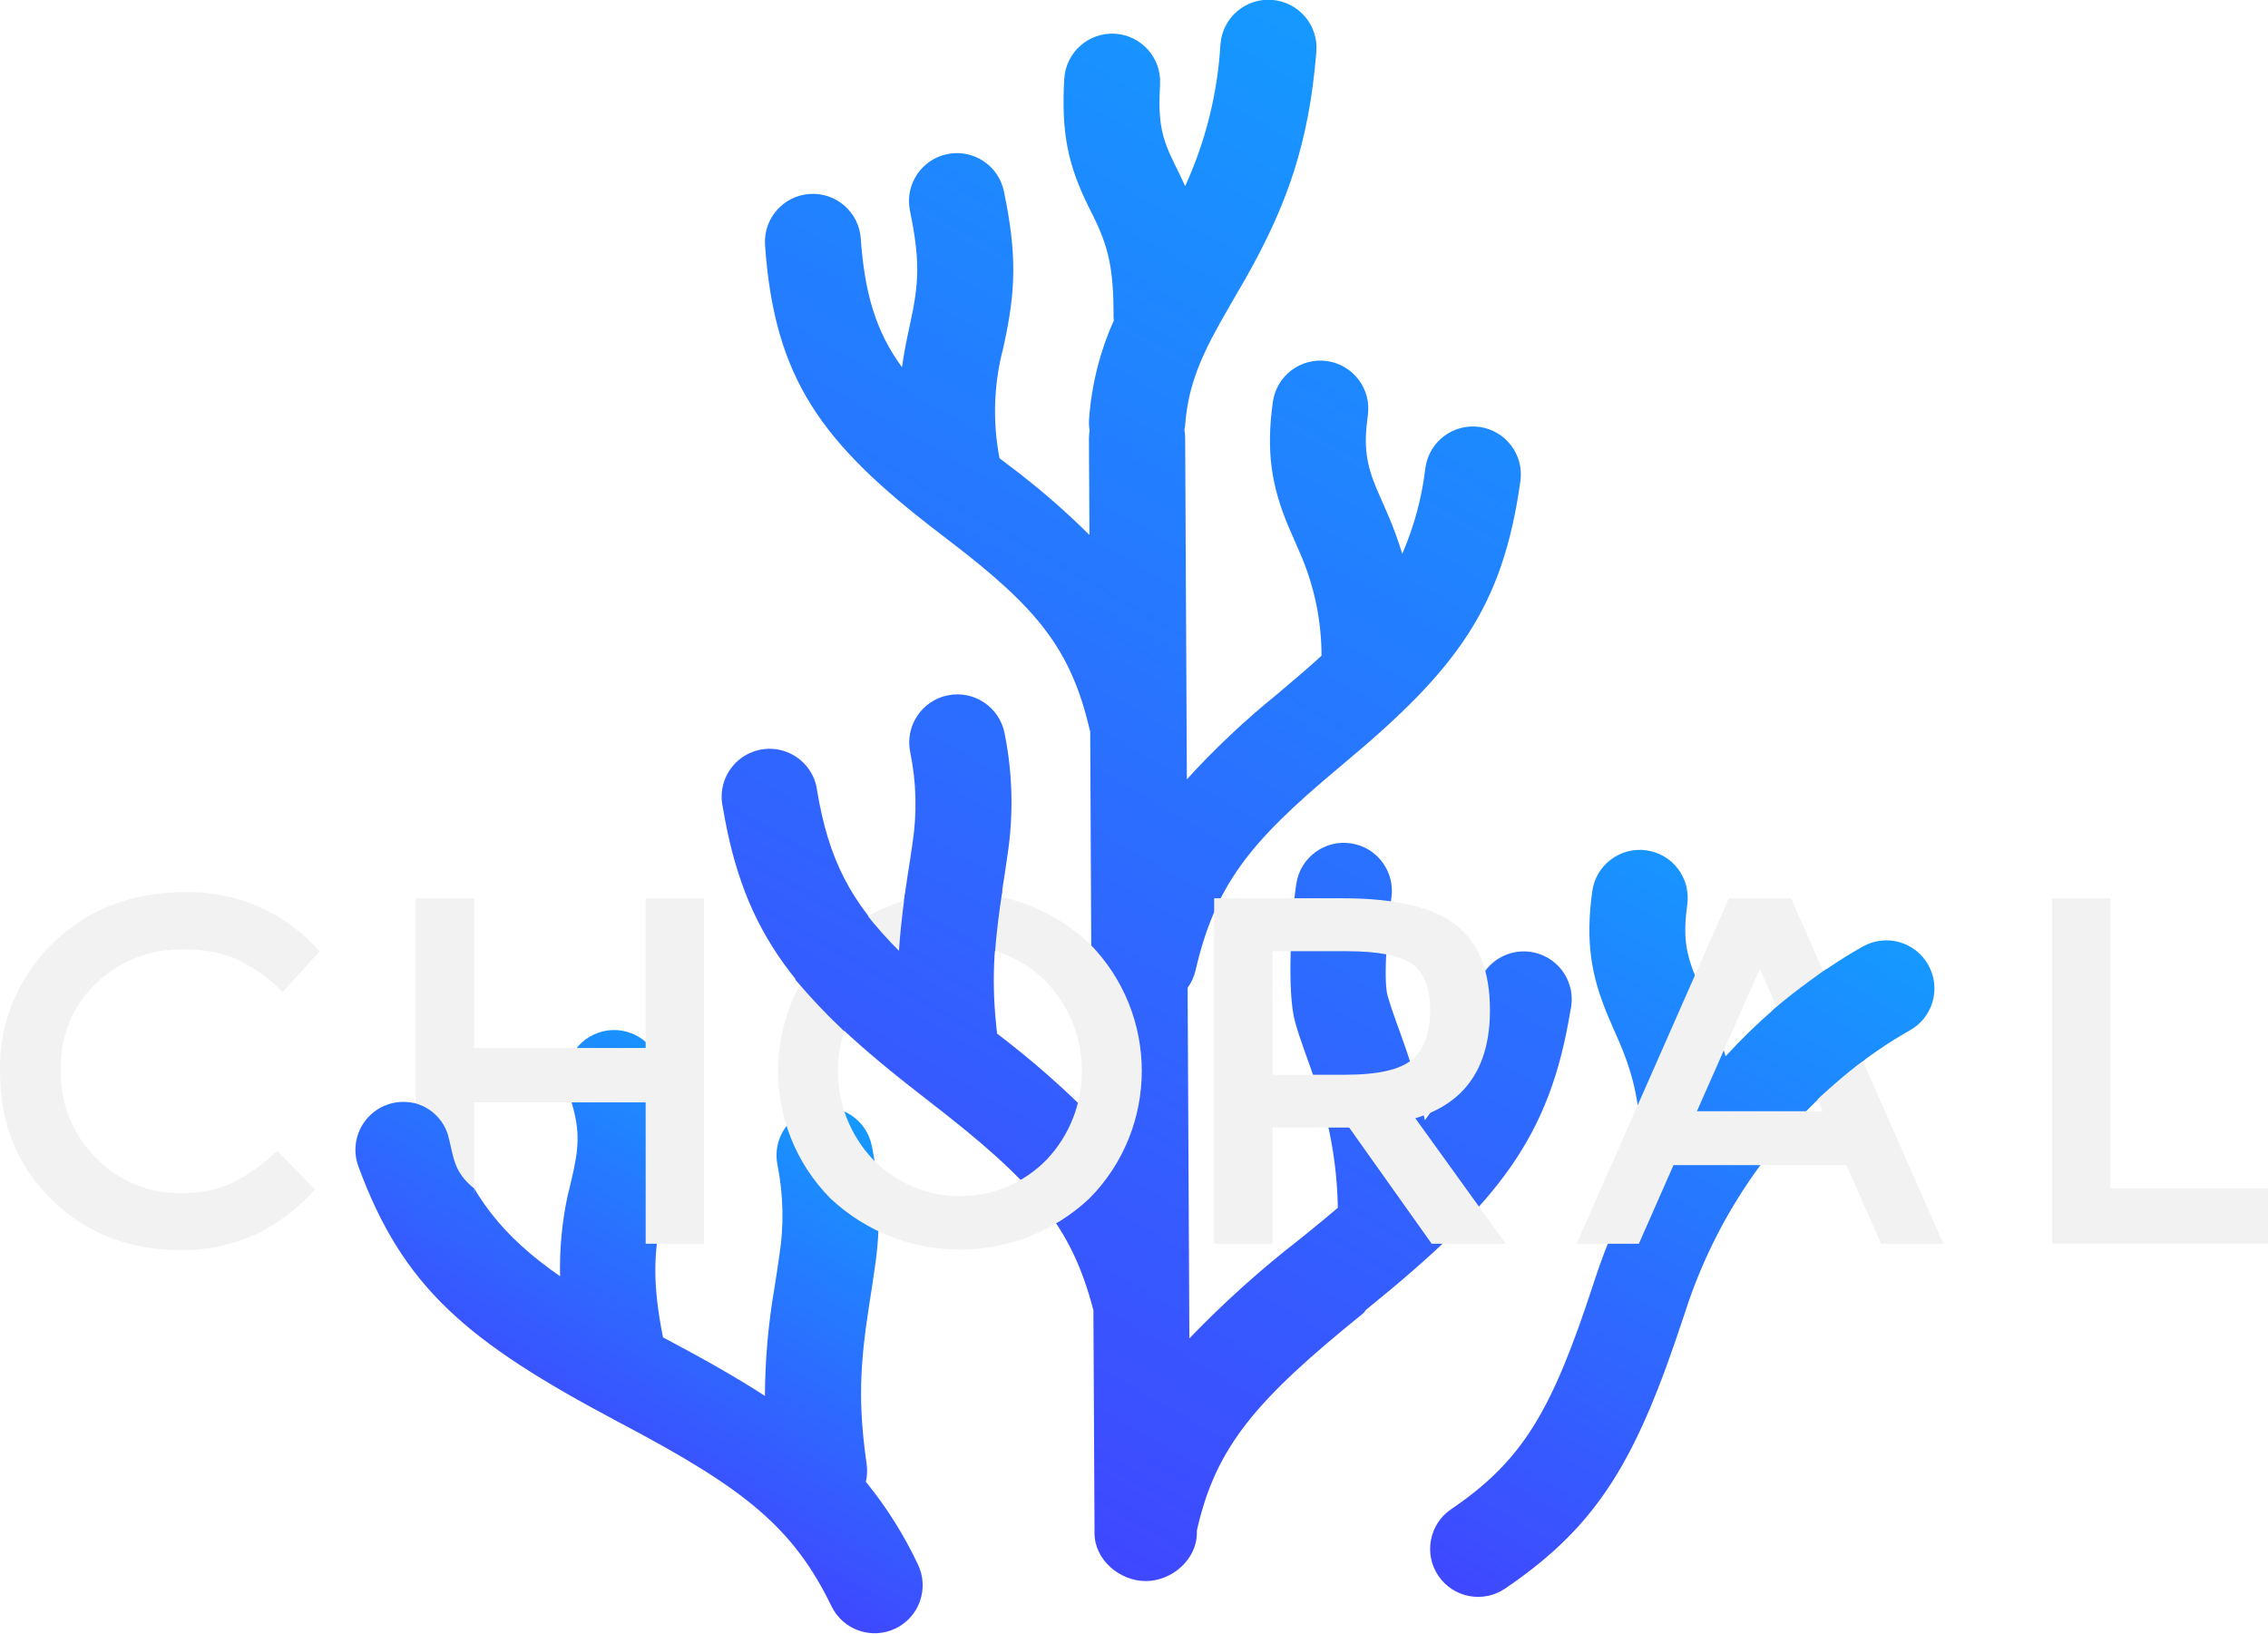
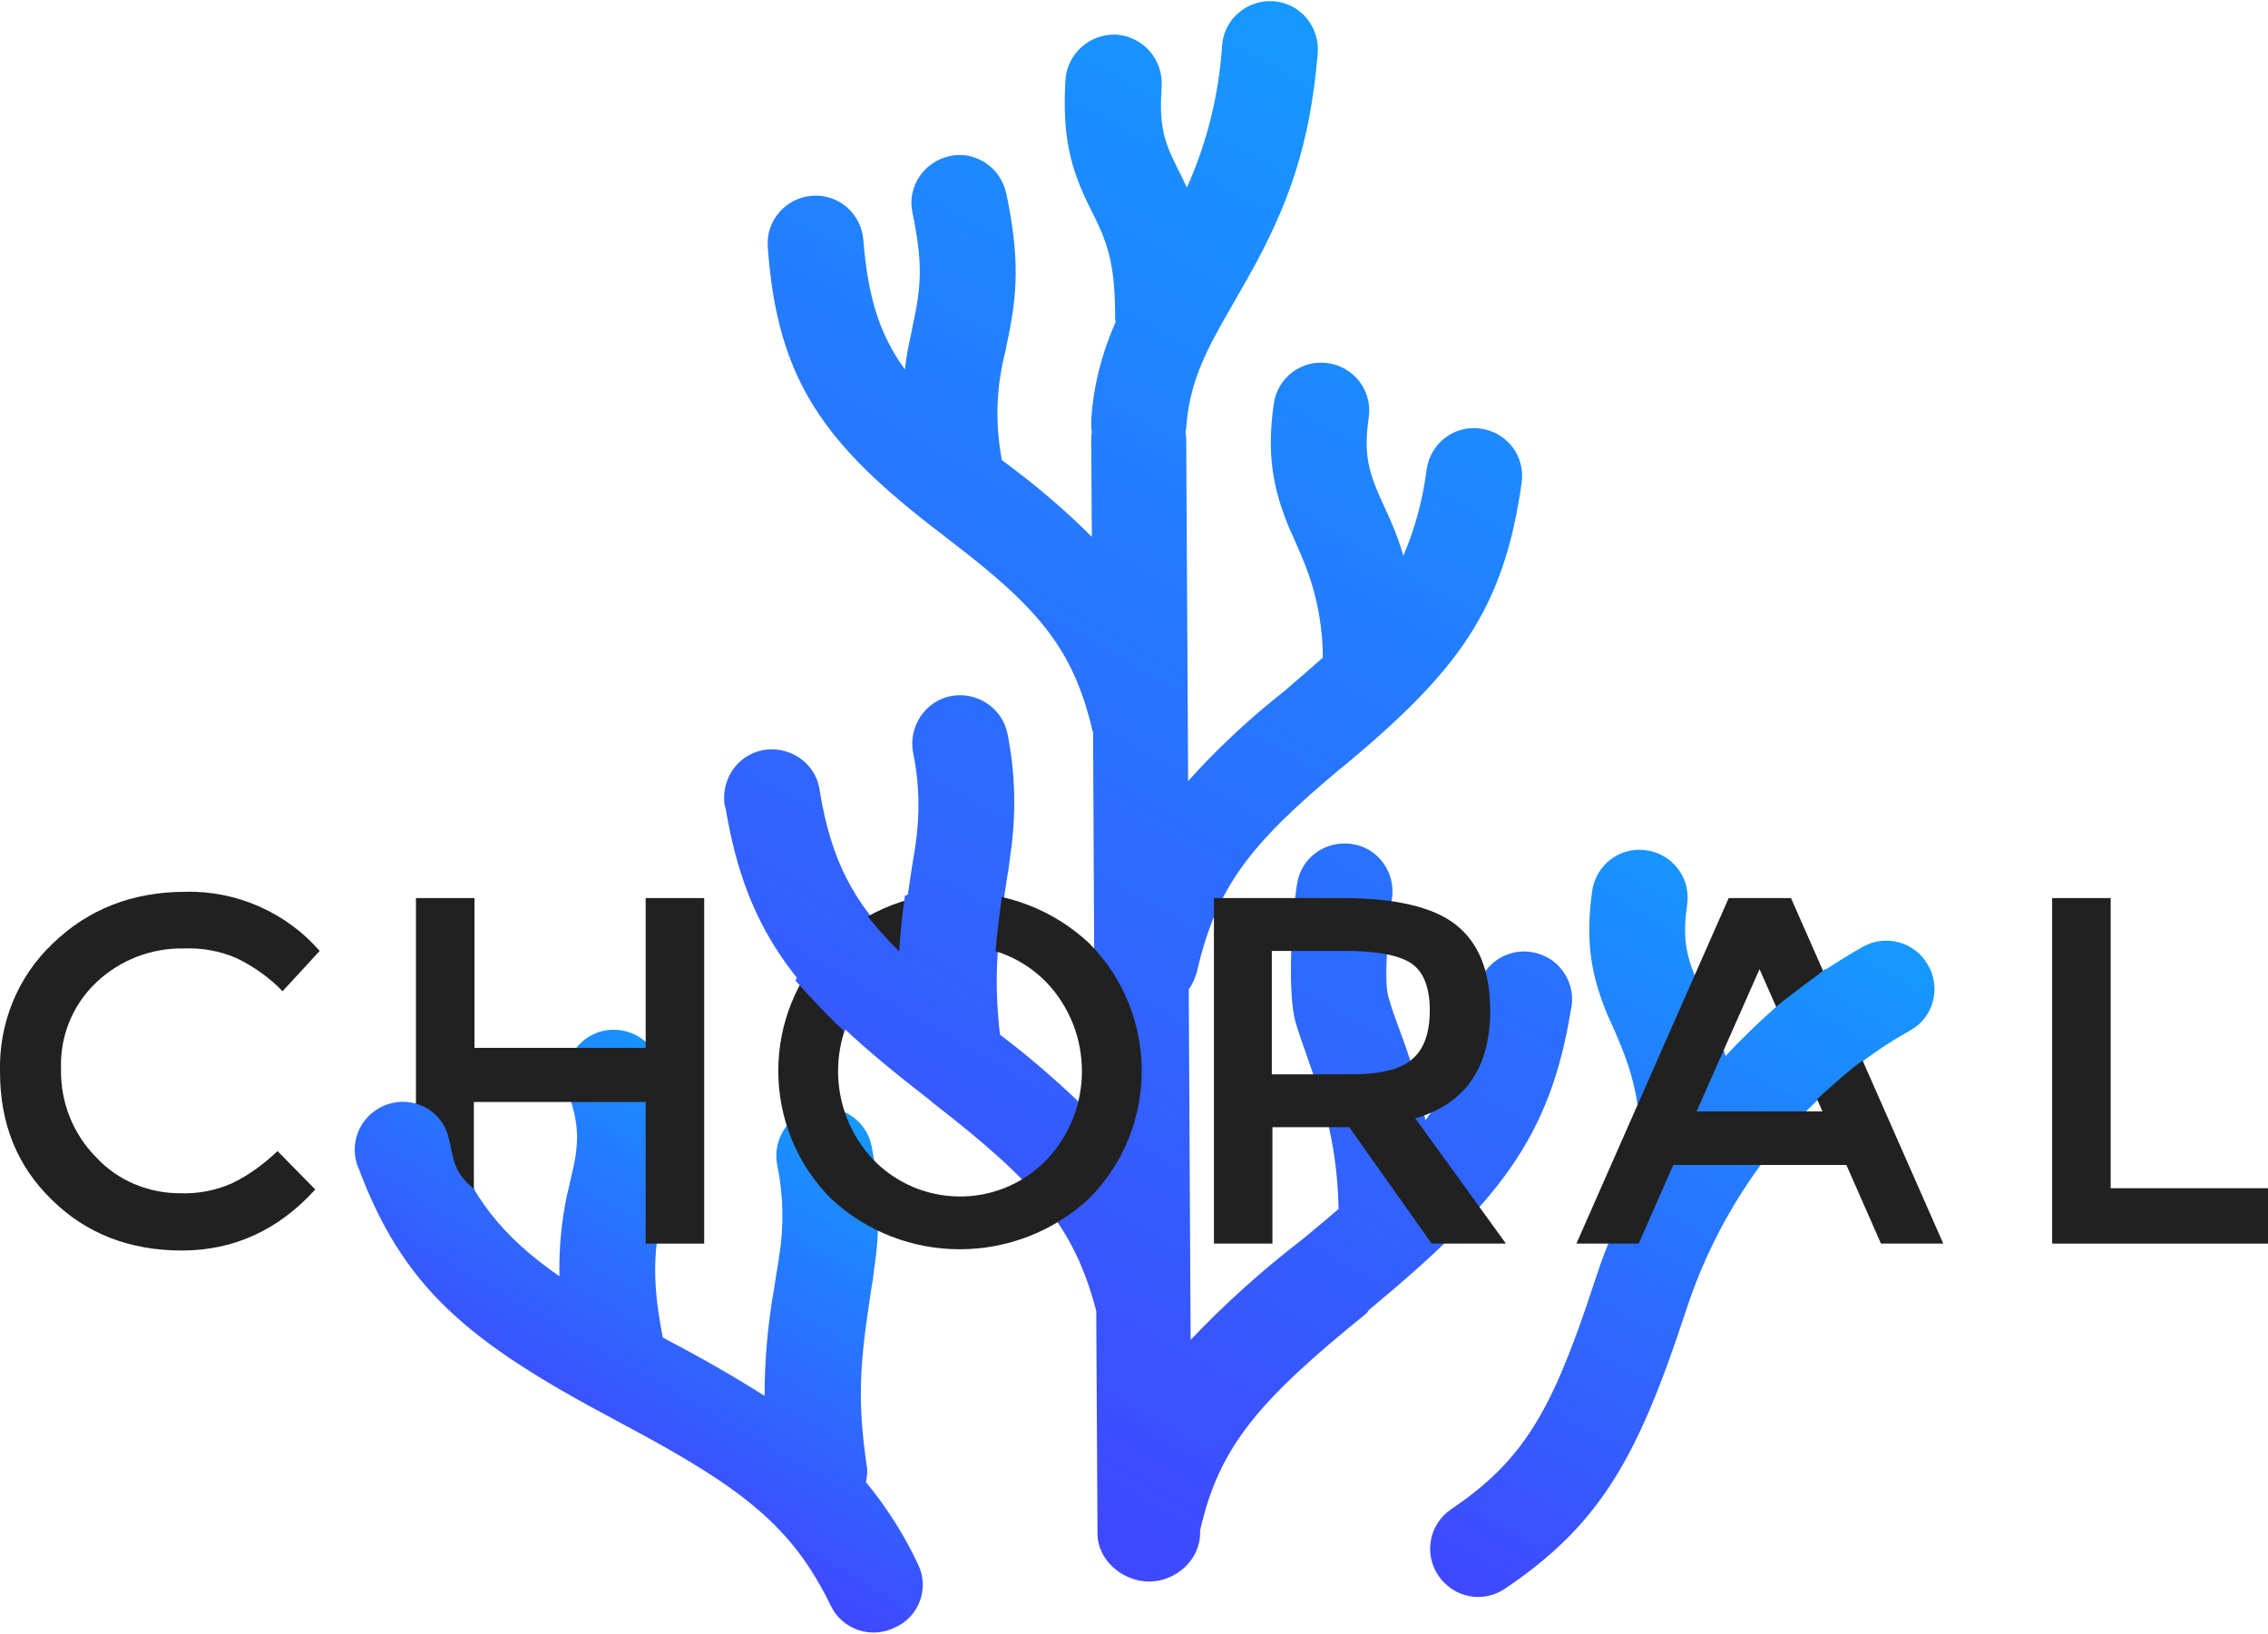
- <svg xmlns="http://www.w3.org/2000/svg" xmlns:xlink="http://www.w3.org/1999/xlink" id="Layer_1" data-name="Layer 1" viewBox="0 0 360.4 259.51">
-   <defs>
-     <style>.cls-1{fill:url(#linear-gradient);}.cls-2{fill:url(#linear-gradient-2);}.cls-3{fill:url(#linear-gradient-3);}.cls-4{fill:#f2f2f2;}.cls-5{fill:url(#linear-gradient-4);}.cls-6{fill:url(#linear-gradient-5);}.cls-7{fill:url(#linear-gradient-6);}</style>
-     <linearGradient id="linear-gradient" x1="234.61" y1="17.91" x2="119.89" y2="216.63" gradientUnits="userSpaceOnUse">
-       <stop offset="0" stop-color="#1599ff" />
-       <stop offset="1" stop-color="#3f48ff" />
-     </linearGradient>
-     <linearGradient id="linear-gradient-2" x1="285.77" y1="140.18" x2="223.37" y2="248.26" xlink:href="#linear-gradient" />
-     <linearGradient id="linear-gradient-3" x1="127.37" y1="172.63" x2="92.15" y2="233.64" xlink:href="#linear-gradient" />
-     <linearGradient id="linear-gradient-4" x1="226.55" y1="7.32" x2="108.37" y2="212.02" xlink:href="#linear-gradient" />
-     <linearGradient id="linear-gradient-5" x1="299.25" y1="146.78" x2="233.66" y2="260.39" xlink:href="#linear-gradient" />
-     <linearGradient id="linear-gradient-6" x1="91.76" y1="150.42" x2="55.08" y2="213.94" xlink:href="#linear-gradient" />
-   </defs>
-   <path class="cls-1" d="M249.55,160.57a7.62,7.62,0,1,0-15-2.45c-1.3,8-3.65,13.94-8.14,19.88a81.54,81.54,0,0,0-3-11.32c-0.26-.77-0.53-1.53-0.88-2.49l-0.8-2.22c-0.57-1.61-.94-2.71-1.23-3.74-0.79-2.8.16-12.74,0.59-15.5A7.62,7.62,0,1,0,206,140.38c-0.79,5-1.56,17.17-.2,22,0.4,1.44.87,2.84,1.55,4.75l0.81,2.26c0.32,0.89.57,1.58,0.8,2.27a64,64,0,0,1,3.63,20.25c-1.61,1.36-3.3,2.77-5.15,4.26l-1,.8A163.15,163.15,0,0,0,189,212.66l-0.28-55.71a7.6,7.6,0,0,0,1.26-2.76c3.14-13.49,8.48-20.28,22.62-32.08l1-.85c18-15,25.2-24.81,28-44.8a7.62,7.62,0,1,0-15.09-2.15A48.59,48.59,0,0,1,222.83,88a61,61,0,0,0-2.28-6.22c-0.27-.62-1.47-3.34-1.75-4-1.7-4.06-2.14-6.76-1.44-11.82a7.62,7.62,0,0,0-15.1-2.08c-1.09,7.92-.22,13.35,2.49,19.8,0.35,0.84,1.58,3.62,1.79,4.11a40.83,40.83,0,0,1,3.46,16.4c-1.85,1.69-3.87,3.44-6.13,5.33l-1,.85a129.15,129.15,0,0,0-14.27,13.46l-0.27-54.35a7.56,7.56,0,0,0-.12-1.15c0-.19.09-0.38,0.1-0.58,0.42-5.7,2-10.09,5.57-16.46,0.7-1.25,3.43-6,4-6.95,6.66-11.75,10.13-21.63,11.3-36.13A7.62,7.62,0,1,0,193.94,7a63.18,63.18,0,0,1-5.61,22.58c-0.28-.63-0.57-1.26-0.88-1.9l-0.79-1.59c-2.09-4.22-2.66-6.67-2.32-12.68a7.62,7.62,0,0,0-15.22-.88c-0.51,8.81.67,13.85,3.87,20.33l0.78,1.57c2.33,4.72,3.21,8.25,3.18,15.88,0,0.2,0,.39.06,0.59a46.13,46.13,0,0,0-3.95,15.75,7.58,7.58,0,0,0,.09,1.76,7.56,7.56,0,0,0-.11,1.17L173.12,85a121.09,121.09,0,0,0-12.73-11l-1.56-1.19a39.37,39.37,0,0,1,.56-17.39l0.14-.62c1.87-8.58,2.1-14.3,0-24.39a7.62,7.62,0,0,0-14.93,3.08c1.61,7.8,1.47,11.43,0,18.06l-0.13.61c-0.49,2.23-.87,4.25-1.14,6.19-4.12-5.64-5.93-11.66-6.55-20.46a7.62,7.62,0,0,0-15.21,1.07c1.5,21.24,8.94,31.41,27.68,45.74l1.84,1.41c13.68,10.47,19.09,17,22.07,29.85,0,0.08.06,0.15,0.08,0.23l0.3,61.26a143.45,143.45,0,0,0-15.09-13.21c-0.94-8-.6-13.82.79-22.7,0.21-1.33.32-2,.42-2.67,0.16-1,.29-1.9.4-2.75a55.61,55.61,0,0,0-.43-19.64,7.62,7.62,0,1,0-15,3A40.74,40.74,0,0,1,145,134c-0.1.74-.21,1.53-0.36,2.47l-0.41,2.63c-0.69,4.4-1.15,8.22-1.36,11.91-7.76-7.7-11.19-14.54-13-25.22a7.62,7.62,0,1,0-15,2.53c3.41,20.31,11.6,30.31,32.17,46.21l0.71,0.55c16.44,12.7,22.51,19.66,26,33.12l0.18,35.43c0,4.21,4,7.61,8.17,7.59s8.09-3.45,8.09-7.66v-0.37c3-13.37,9.49-20.81,26.32-34.42,0.5-.4.24-0.4,0.74-0.8C238.21,191,246.27,180.68,249.55,160.57Z" transform="translate(0 0)" />
-   <path class="cls-2" d="M306.44,153.37a7.62,7.62,0,0,0-10.37-3c-2,1.1-3.92,2.34-5.85,3.63l0,0-0.56.39-0.6.43c-1.84,1.3-3.89,2.85-5.7,4.32l-0.64.53-0.74.61,0,0a92.21,92.21,0,0,0-7.78,7.57,58,58,0,0,0-2.89-8.33c-0.27-.62-1.47-3.34-1.75-4-1.7-4.06-2.14-6.76-1.44-11.82a7.62,7.62,0,1,0-15.1-2.08c-1.09,7.92-.22,13.35,2.49,19.8,0.35,0.84,1.58,3.62,1.79,4.11,2.44,5.71,3.52,10.57,3.49,19a7.65,7.65,0,0,0,.16,1.56,98.64,98.64,0,0,0-7.52,17.22l-0.28.85c-6.48,19.76-11,27.81-22.55,35.64a7.62,7.62,0,1,0,8.56,12.62c15.09-10.23,21-20.78,28.47-43.5l0.28-.85a81.58,81.58,0,0,1,24.71-36.74l1.2-1a68.5,68.5,0,0,1,9.66-6.61A7.62,7.62,0,0,0,306.44,153.37Z" transform="translate(0 0)" />
-   <path class="cls-3" d="M145.85,248.55a64.1,64.1,0,0,0-8.26-13.11,7.57,7.57,0,0,0,.13-2.78c-1.37-9.63-1.11-15.63.43-25.52,0.21-1.33.32-2,.42-2.67,0.16-1,.29-1.9.4-2.75a55.61,55.61,0,0,0-.43-19.64,7.62,7.62,0,1,0-15,3,40.74,40.74,0,0,1,.27,14.62c-0.1.74-.21,1.53-0.36,2.47-0.09.6-.2,1.29-0.41,2.63a103.78,103.78,0,0,0-1.49,17c-4.36-2.83-9.39-5.69-15.33-8.84l-0.88-.46s0-.05,0-0.08c-1.63-8.25-1.51-13.22-.2-19.3,0.11-.53.79-3.49,1-4.38,1.43-6.86,1.24-12.34-1.34-19.91a7.62,7.62,0,0,0-14.43,4.92c1.65,4.83,1.74,7.57.85,11.88-0.15.72-.81,3.62-1,4.28A54.83,54.83,0,0,0,89,202.79c-9.25-6.43-14-12.64-17.71-22.61A7.62,7.62,0,1,0,57,185.47c7.06,19.12,17.21,27.7,41,40.33l1.13,0.6c19.22,10.18,26.9,16.27,33,28.82A7.62,7.62,0,1,0,145.85,248.55Z" transform="translate(0 0)" />
-   <path class="cls-4" d="M28.58,189.57A19.38,19.38,0,0,0,36.83,188a28.33,28.33,0,0,0,7.22-5.14l6,6.13q-8.72,9.65-21.16,9.66t-20.65-8Q0,182.58,0,170.34a27.36,27.36,0,0,1,8.36-20.42q8.36-8.17,21.12-8.17a27.62,27.62,0,0,1,21.32,9.42l-5.89,6.44a25.65,25.65,0,0,0-7.42-5.26,20.74,20.74,0,0,0-8.21-1.5,19.51,19.51,0,0,0-14,5.38A18.14,18.14,0,0,0,9.66,170a19,19,0,0,0,5.61,14A18.2,18.2,0,0,0,28.58,189.57Z" transform="translate(0 0)" />
-   <path class="cls-4" d="M173.11,190.43a30.09,30.09,0,0,1-41.14,0,28.81,28.81,0,0,1,0-40.52,30.09,30.09,0,0,1,41.14,0A28.81,28.81,0,0,1,173.11,190.43Zm-6.79-34.36a19.26,19.26,0,0,0-27.57,0,20.52,20.52,0,0,0,0,28.19,19.26,19.26,0,0,0,27.57,0A20.52,20.52,0,0,0,166.32,156.08Z" transform="translate(0 0)" />
-   <path class="cls-5" d="M134.16,163.86c0.9-2.87,2.38-1.85,4.59-4.14a18.43,18.43,0,0,1,13.78-5.81c2,0,3.83-3.28,5.6-2.76,0.18-2.67.66-6.44,1.15-9.63-2.1-.43-4.35-1.52-6.66-1.52-3.16,0-6.07,1.4-8.84,2.21-0.38,2.84-.78,6.31-0.93,8.87a67,67,0,0,1-5.46-6.18c-2.11,1.2-4.68,2.19-6.51,4-2,2-3.22,4.42-4.5,6.75A96.37,96.37,0,0,0,134.16,163.86Z" transform="translate(0 0)" />
-   <path class="cls-4" d="M236.76,160.56q0,13.58-11.86,17.12l14.37,19.94H227.5l-13.11-18.46H202.21v18.46h-9.27V142.73h20.42q12.56,0,18,4.24T236.76,160.56Zm-12.33,7.78q2.83-2.43,2.83-7.82t-2.91-7.38q-2.9-2-10.37-2H202.21v19.63h11.54Q221.6,170.77,224.43,168.33Z" transform="translate(0 0)" />
-   <path class="cls-4" d="M326.09,197.62V142.73h9.27v46.09H360.4v8.79H326.09Z" transform="translate(0 0)" />
-   <path class="cls-4" d="M66.08,197.62V142.73h9.27v23.79H102.6V142.73h9.27v54.89H102.6V175.16H75.35v22.46H66.08Z" transform="translate(0 0)" />
-   <path class="cls-4" d="M265.93,185.13l-5.5,12.49h-9.89l24.19-54.89h9.89l24.19,54.89h-9.9l-5.5-12.49H265.93Zm23.72-8.56-10-22.62-10,22.62h19.94Z" transform="translate(0 0)" />
-   <path class="cls-6" d="M289,154.82c-1.84,1.3-3.89,2.85-5.7,4.32l-0.64.53-1,.88L288.48,175c1.25-1.2,2.87-2.63,4.14-3.7l1.2-1c0.74-.6,1.85-1.46,2.59-2L290.22,154l-0.58.36Z" transform="translate(0 0)" />
-   <path class="cls-7" d="M75.81,198.26l-0.47-9.42c-3.36-2.73-3.21-5-4.14-8.46a7.48,7.48,0,0,0-5.45-5.13v23H75.81Z" transform="translate(0 0)" />
+ <svg xmlns="http://www.w3.org/2000/svg" version="1.1" id="Layer_1" x="0px" y="0px" viewBox="0 0 360.4 259.5" style="enable-background:new 0 0 360.4 259.5;" xml:space="preserve">
+   <style type="text/css">
+ 	.st0{fill:url(#SVGID_1_);}
+ 	.st1{fill:url(#SVGID_2_);}
+ 	.st2{fill:url(#SVGID_3_);}
+ 	.st3{fill:#212121;}
+ 	.st4{fill:url(#SVGID_4_);}
+ 	.st5{fill:url(#SVGID_5_);}
+ 	.st6{fill:url(#SVGID_6_);}
+ </style>
+   <linearGradient id="SVGID_1_" gradientUnits="userSpaceOnUse" x1="234.626" y1="242.135" x2="119.904" y2="43.412" gradientTransform="matrix(1 0 0 -1 0 260)">
+     <stop offset="0" style="stop-color:#1599FF" />
+     <stop offset="1" style="stop-color:#3F48FF" />
+   </linearGradient>
+   <path class="st0" d="M249.6,160.6c1-4.1-1.5-8.2-5.6-9.2c-4.1-1-8.2,1.5-9.2,5.6c-0.1,0.4-0.1,0.7-0.2,1.1c-1.3,8-3.6,13.9-8.1,19.9  c-0.7-3.8-1.7-7.6-3-11.3c-0.3-0.8-0.5-1.5-0.9-2.5l-0.8-2.2c-0.6-1.6-0.9-2.7-1.2-3.7c-0.8-2.8,0.2-12.7,0.6-15.5  c0.6-4.2-2.2-8.1-6.4-8.7s-8.1,2.2-8.7,6.4l0,0c-0.8,5-1.6,17.2-0.2,22c0.4,1.4,0.9,2.8,1.6,4.8l0.8,2.3c0.3,0.9,0.6,1.6,0.8,2.3  c2.3,6.5,3.5,13.3,3.6,20.2c-1.6,1.4-3.3,2.8-5.1,4.3l-1,0.8c-6.2,4.8-12,10-17.4,15.7l-0.3-55.7c0.6-0.8,1-1.8,1.3-2.8  c3.1-13.5,8.5-20.3,22.6-32.1l1-0.8c18-15,25.2-24.8,28-44.8c0.6-4.2-2.3-8-6.5-8.6c-4.2-0.6-8,2.3-8.6,6.5  c-0.6,4.7-1.8,9.3-3.7,13.7c-0.6-2.1-1.4-4.2-2.3-6.2c-0.3-0.6-1.5-3.3-1.8-4c-1.7-4.1-2.1-6.8-1.4-11.8c0.6-4.2-2.3-8-6.5-8.6  c-4.2-0.6-8,2.3-8.6,6.5l0,0c-1.1,7.9-0.2,13.3,2.5,19.8c0.4,0.8,1.6,3.6,1.8,4.1c2.3,5.2,3.5,10.8,3.5,16.4  c-1.9,1.7-3.9,3.4-6.1,5.3l-1,0.8c-5.1,4.1-9.9,8.6-14.3,13.5l-0.3-54.3c0-0.4-0.1-0.8-0.1-1.2c0-0.2,0.1-0.4,0.1-0.6  c0.4-5.7,2-10.1,5.6-16.5c0.7-1.2,3.4-6,4-7c6.7-11.8,10.1-21.6,11.3-36.1c0.3-4.2-2.8-7.9-7-8.2c-4.2-0.3-7.9,2.8-8.2,7  c-0.5,7.8-2.4,15.5-5.6,22.6c-0.3-0.6-0.6-1.3-0.9-1.9l-0.8-1.6c-2.1-4.2-2.7-6.7-2.3-12.7c0.2-4.2-3-7.8-7.2-8.1  c-4.2-0.2-7.8,3-8.1,7.2l0,0c-0.5,8.8,0.7,13.9,3.9,20.3l0.8,1.6c2.3,4.7,3.2,8.2,3.2,15.9c0,0.2,0,0.4,0.1,0.6  c-2.2,5-3.6,10.3-3.9,15.8c0,0.6,0,1.2,0.1,1.8c-0.1,0.4-0.1,0.8-0.1,1.2l0.1,15.4c-4-4-8.2-7.6-12.7-11l-1.6-1.2  c-1.1-5.8-0.9-11.7,0.6-17.4l0.1-0.6c1.9-8.6,2.1-14.3,0-24.4c-0.9-4.1-4.9-6.8-9-5.9s-6.8,4.9-5.9,9c1.6,7.8,1.5,11.4,0,18.1  l-0.1,0.6c-0.5,2.2-0.9,4.2-1.1,6.2c-4.1-5.6-5.9-11.7-6.6-20.5c-0.3-4.2-3.9-7.4-8.1-7.1c-4.2,0.3-7.4,3.9-7.1,8.1  c1.5,21.2,8.9,31.4,27.7,45.7l1.8,1.4c13.7,10.5,19.1,17,22.1,29.8c0,0.1,0.1,0.2,0.1,0.2l0.3,61.3c-4.7-4.7-9.8-9.2-15.1-13.2  c-0.9-8-0.6-13.8,0.8-22.7c0.2-1.3,0.3-2,0.4-2.7c0.2-1,0.3-1.9,0.4-2.8c1-6.5,0.9-13.2-0.4-19.6c-0.8-4.1-4.9-6.8-9-6s-6.8,4.9-6,9  c1,4.8,1.1,9.7,0.4,14.5c-0.1,0.7-0.2,1.5-0.4,2.5l-0.4,2.6c-0.7,4.4-1.1,8.2-1.4,11.9c-7.8-7.7-11.2-14.5-13-25.2  c-0.4-4.2-4.2-7.2-8.4-6.8c-4.2,0.4-7.2,4.2-6.8,8.4c0,0.3,0.1,0.6,0.2,0.9c3.4,20.3,11.6,30.3,32.2,46.2l0.7,0.6  c16.4,12.7,22.5,19.7,26,33.1l0.2,35.4c0,4.2,4,7.6,8.2,7.6s8.1-3.4,8.1-7.7v-0.4c3-13.4,9.5-20.8,26.3-34.4  c0.5-0.4,0.2-0.4,0.7-0.8C238.2,191,246.3,180.7,249.6,160.6z" />
+   <linearGradient id="SVGID_2_" gradientUnits="userSpaceOnUse" x1="285.772" y1="119.84" x2="223.358" y2="11.736" gradientTransform="matrix(1 0 0 -1 0 260)">
+     <stop offset="0" style="stop-color:#1599FF" />
+     <stop offset="1" style="stop-color:#3F48FF" />
+   </linearGradient>
+   <path class="st1" d="M306.4,153.4c-2-3.7-6.7-5-10.3-3c0,0,0,0,0,0c-2,1.1-3.9,2.3-5.9,3.6l0,0l-0.6,0.4l-0.6,0.4  c-1.8,1.3-3.9,2.9-5.7,4.3l-0.6,0.5l-0.7,0.6l0,0c-2.7,2.4-5.3,4.9-7.8,7.6c-0.8-2.8-1.7-5.6-2.9-8.3c-0.3-0.6-1.5-3.3-1.8-4  c-1.7-4.1-2.1-6.8-1.4-11.8c0.6-4.2-2.3-8-6.5-8.6c-4.2-0.6-8,2.3-8.6,6.5c-1.1,7.9-0.2,13.4,2.5,19.8c0.4,0.8,1.6,3.6,1.8,4.1  c2.4,5.7,3.5,10.6,3.5,19c0,0.5,0.1,1,0.2,1.6c-3,5.5-5.6,11.3-7.5,17.2l-0.3,0.9c-6.5,19.8-11,27.8-22.6,35.6  c-3.5,2.4-4.4,7.1-2,10.6s7.1,4.4,10.6,2c15.1-10.2,21-20.8,28.5-43.5l0.3-0.9c4.7-14.3,13.2-27,24.7-36.7l1.2-1  c3-2.5,6.3-4.7,9.7-6.6C307.2,161.7,308.5,157,306.4,153.4z" />
+   <linearGradient id="SVGID_3_" gradientUnits="userSpaceOnUse" x1="127.342" y1="87.386" x2="92.116" y2="26.366" gradientTransform="matrix(1 0 0 -1 0 260)">
+     <stop offset="0" style="stop-color:#1599FF" />
+     <stop offset="1" style="stop-color:#3F48FF" />
+   </linearGradient>
+   <path class="st2" d="M145.9,248.6c-2.2-4.7-5-9.1-8.3-13.1c0.2-0.9,0.3-1.9,0.1-2.8c-1.4-9.6-1.1-15.6,0.4-25.5  c0.2-1.3,0.3-2,0.4-2.7c0.2-1,0.3-1.9,0.4-2.8c1-6.5,0.9-13.2-0.4-19.6c-0.8-4.1-4.9-6.8-9-6s-6.8,4.9-6,9c1,4.8,1.1,9.8,0.3,14.6  c-0.1,0.7-0.2,1.5-0.4,2.5c-0.1,0.6-0.2,1.3-0.4,2.6c-1,5.6-1.5,11.3-1.5,17c-4.4-2.8-9.4-5.7-15.3-8.8l-0.9-0.5c0,0,0-0.1,0-0.1  c-1.6-8.2-1.5-13.2-0.2-19.3c0.1-0.5,0.8-3.5,1-4.4c1.4-6.9,1.2-12.3-1.3-19.9c-1.4-4-5.7-6.1-9.7-4.8c-4,1.4-6.1,5.7-4.8,9.7  c1.7,4.8,1.7,7.6,0.8,11.9c-0.2,0.7-0.8,3.6-1,4.3c-0.9,4.2-1.3,8.6-1.2,12.9c-9.2-6.4-14-12.6-17.7-22.6c-1.4-4-5.7-6.1-9.7-4.7  c-4,1.4-6.1,5.7-4.7,9.7c0,0.1,0.1,0.2,0.1,0.2c7.1,19.1,17.2,27.7,41,40.3l1.1,0.6c19.2,10.2,26.9,16.3,33,28.8  c1.8,3.8,6.4,5.4,10.2,3.5C146.1,256.9,147.7,252.3,145.9,248.6L145.9,248.6z" />
+   <path class="st3" d="M28.6,189.6c2.8,0.1,5.6-0.4,8.3-1.6c2.7-1.3,5.1-3.1,7.2-5.1l6,6.1c-5.8,6.4-12.9,9.7-21.2,9.7  c-8.3,0-15.2-2.7-20.6-8C2.7,185.3,0,178.5,0,170.3c-0.2-7.7,2.8-15.1,8.4-20.4c5.6-5.4,12.6-8.2,21.1-8.2c8.1-0.2,16,3.3,21.3,9.4  l-5.9,6.4c-2.1-2.2-4.7-4-7.4-5.3c-2.6-1.1-5.4-1.6-8.2-1.5c-5.2-0.1-10.2,1.8-14,5.4c-3.8,3.6-5.8,8.6-5.6,13.8  c-0.1,5.2,1.9,10.3,5.6,14C18.7,187.6,23.6,189.6,28.6,189.6z" />
+   <path class="st3" d="M173.1,190.4c-11.6,10.8-29.6,10.8-41.1,0c-11.1-11.2-11.1-29.3,0-40.5c11.6-10.8,29.6-10.8,41.1,0  C184.2,161.1,184.2,179.2,173.1,190.4z M166.3,156.1c-7.4-7.6-19.6-7.8-27.2-0.3c-0.1,0.1-0.2,0.2-0.3,0.3c-7.5,7.9-7.5,20.3,0,28.2  c7.4,7.6,19.6,7.8,27.2,0.3c0.1-0.1,0.2-0.2,0.3-0.3C173.8,176.4,173.8,164,166.3,156.1L166.3,156.1z" />
+   <linearGradient id="SVGID_4_" gradientUnits="userSpaceOnUse" x1="226.559" y1="252.675" x2="108.378" y2="47.975" gradientTransform="matrix(1 0 0 -1 0 260)">
+     <stop offset="0" style="stop-color:#1599FF" />
+     <stop offset="1" style="stop-color:#3F48FF" />
+   </linearGradient>
+   <path class="st4" d="M134.2,163.9c0.9-2.9,2.4-1.9,4.6-4.1c3.6-3.8,8.6-5.9,13.8-5.8c2,0,3.8-3.3,5.6-2.8c0.2-2.7,0.7-6.4,1.1-9.6  c-2.1-0.4-4.4-1.5-6.7-1.5c-3.2,0-6.1,1.4-8.8,2.2c-0.4,2.8-0.8,6.3-0.9,8.9c-1.9-1.9-3.8-4-5.5-6.2c-2.1,1.2-4.7,2.2-6.5,4  c-2,2-3.2,4.4-4.5,6.8C128.8,158.5,131.4,161.3,134.2,163.9z" />
+   <path class="st3" d="M236.8,160.6c0,9.1-4,14.8-11.9,17.1l14.4,19.9h-11.8l-13.1-18.5h-12.2v18.5h-9.3v-54.9h20.4  c8.4,0,14.4,1.4,18,4.2C235,149.8,236.8,154.3,236.8,160.6z M224.4,168.3c1.9-1.6,2.8-4.2,2.8-7.8s-1-6.1-2.9-7.4  c-1.9-1.3-5.4-2-10.4-2h-11.8v19.6h11.5C219,170.8,222.5,170,224.4,168.3L224.4,168.3z" />
+   <path class="st3" d="M326.1,197.6v-54.9h9.3v46.1h25v8.8L326.1,197.6L326.1,197.6z" />
+   <path class="st3" d="M66.1,197.6v-54.9h9.3v23.8h27.2v-23.8h9.3v54.9h-9.3v-22.5H75.3v22.5H66.1z" />
+   <path class="st3" d="M265.9,185.1l-5.5,12.5h-9.9l24.2-54.9h9.9l24.2,54.9h-9.9l-5.5-12.5H265.9z M289.6,176.6l-10-22.6l-10,22.6  H289.6L289.6,176.6z" />
+   <linearGradient id="SVGID_5_" gradientUnits="userSpaceOnUse" x1="299.229" y1="113.232" x2="233.639" y2="-0.378" gradientTransform="matrix(1 0 0 -1 0 260)">
+     <stop offset="0" style="stop-color:#1599FF" />
+     <stop offset="1" style="stop-color:#3F48FF" />
+   </linearGradient>
+   <path class="st5" d="M289,154.8c-1.8,1.3-3.9,2.9-5.7,4.3l-0.6,0.5l-1,0.9l6.8,14.4c1.2-1.2,2.9-2.6,4.1-3.7l1.2-1  c0.7-0.6,1.9-1.5,2.6-2l-6.2-14.3l-0.6,0.4L289,154.8z" />
+   <linearGradient id="SVGID_6_" gradientUnits="userSpaceOnUse" x1="91.761" y1="109.579" x2="55.081" y2="46.059" gradientTransform="matrix(1 0 0 -1 0 260)">
+     <stop offset="0" style="stop-color:#1599FF" />
+     <stop offset="1" style="stop-color:#3F48FF" />
+   </linearGradient>
+   <path class="st6" d="M75.8,198.3l-0.5-9.4c-3.4-2.7-3.2-5-4.1-8.5c-0.8-2.6-2.8-4.5-5.4-5.1v23L75.8,198.3L75.8,198.3z" />
</svg>
